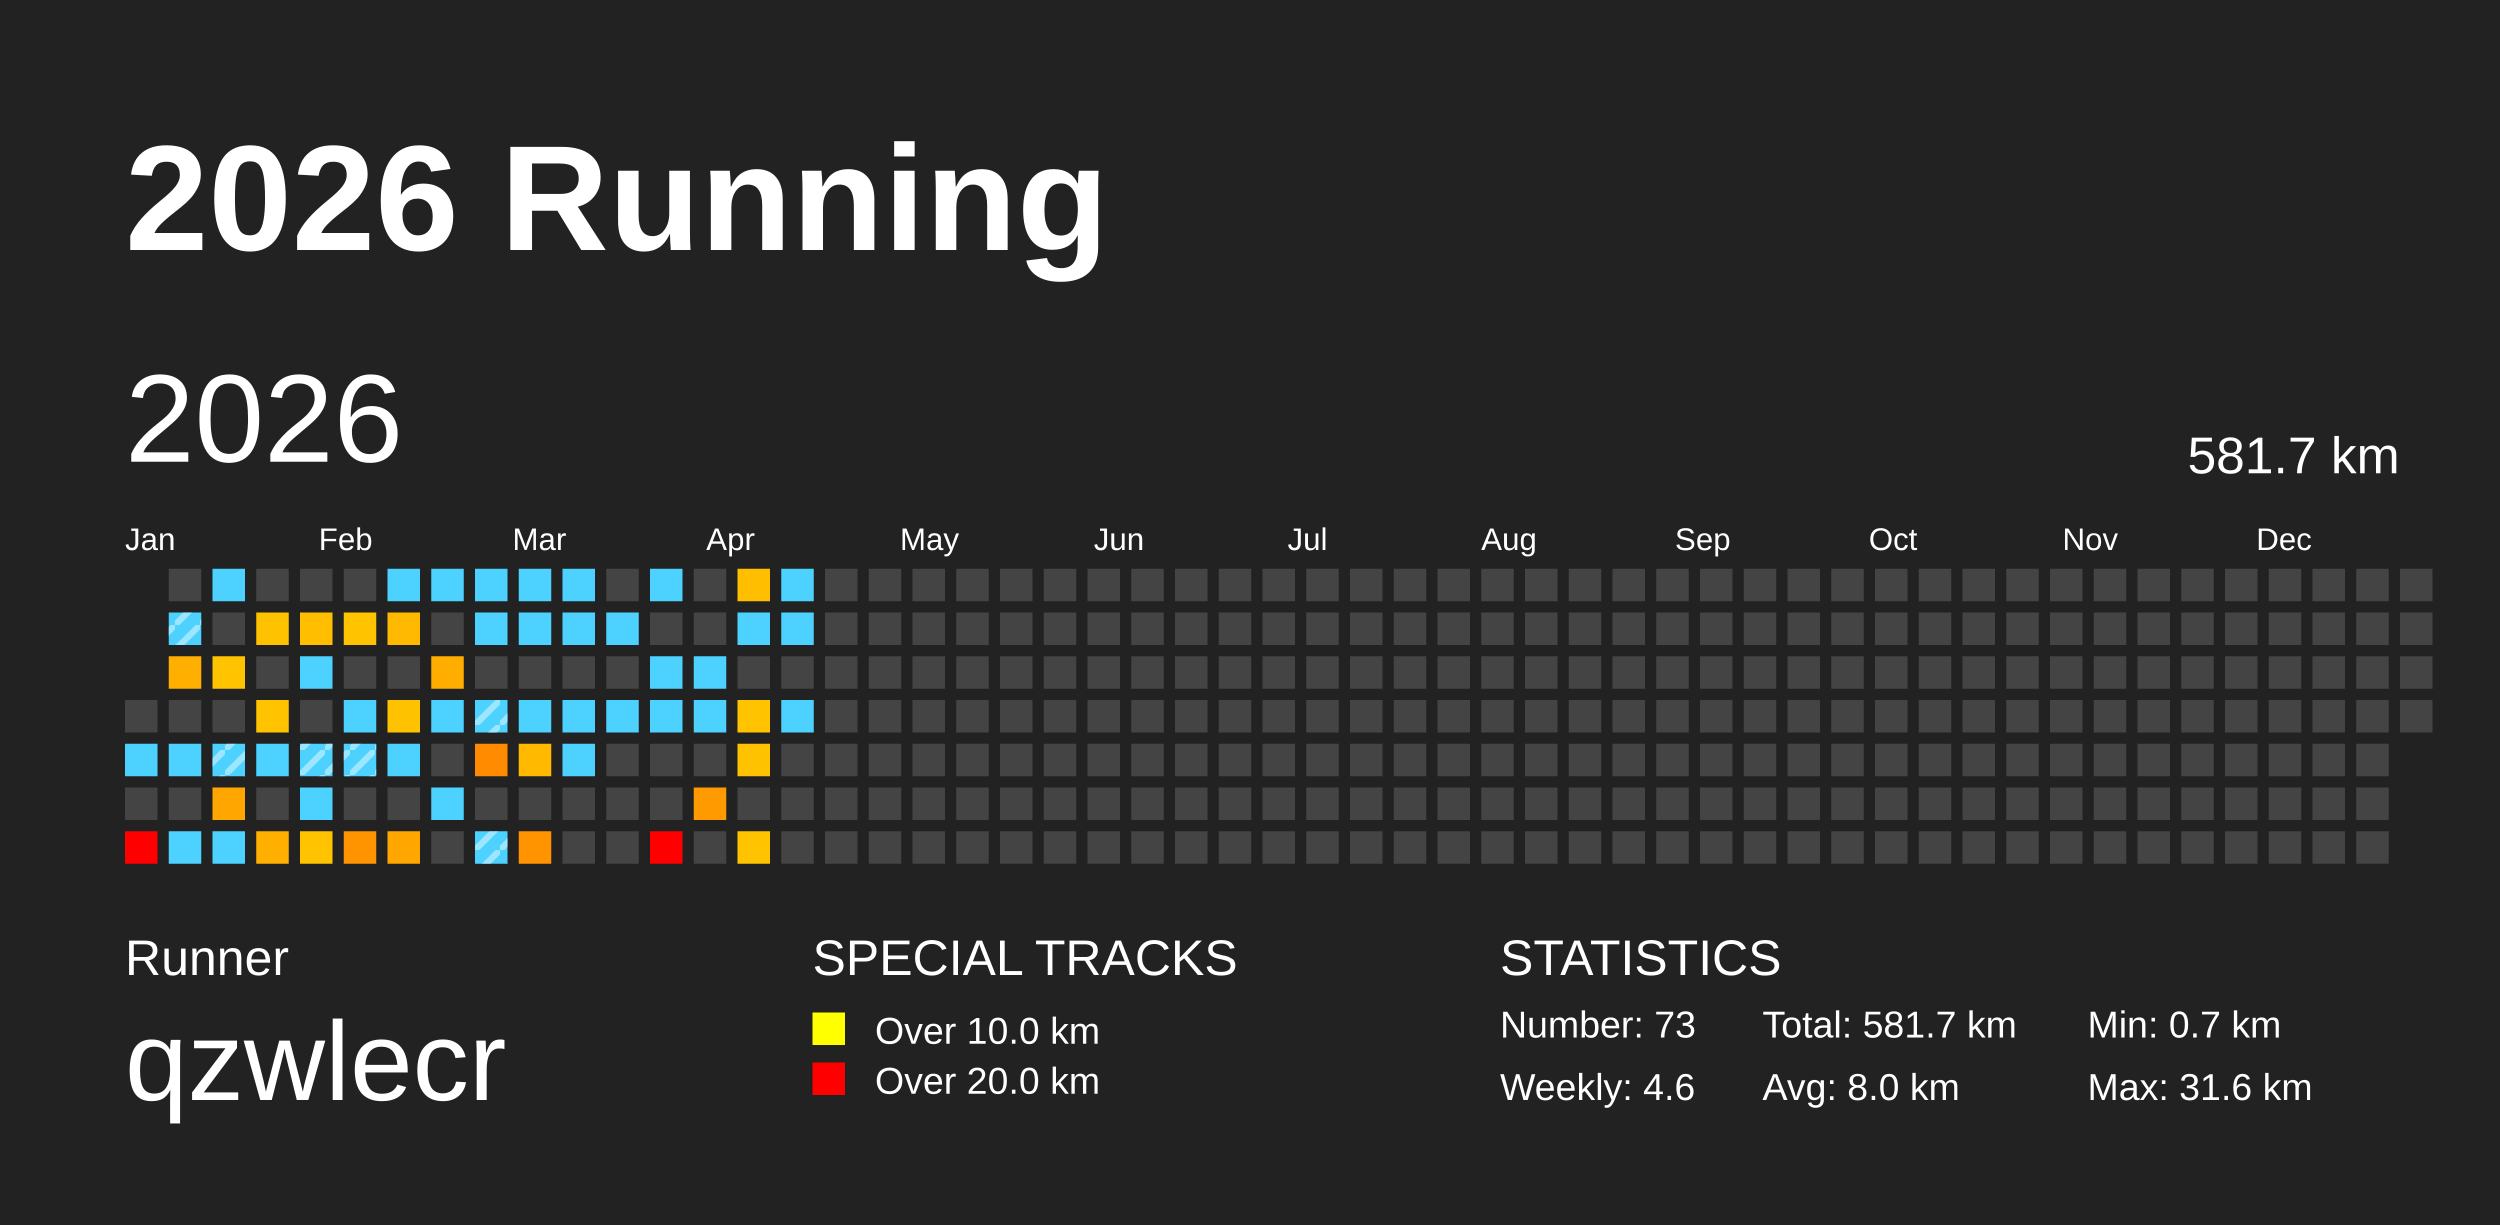
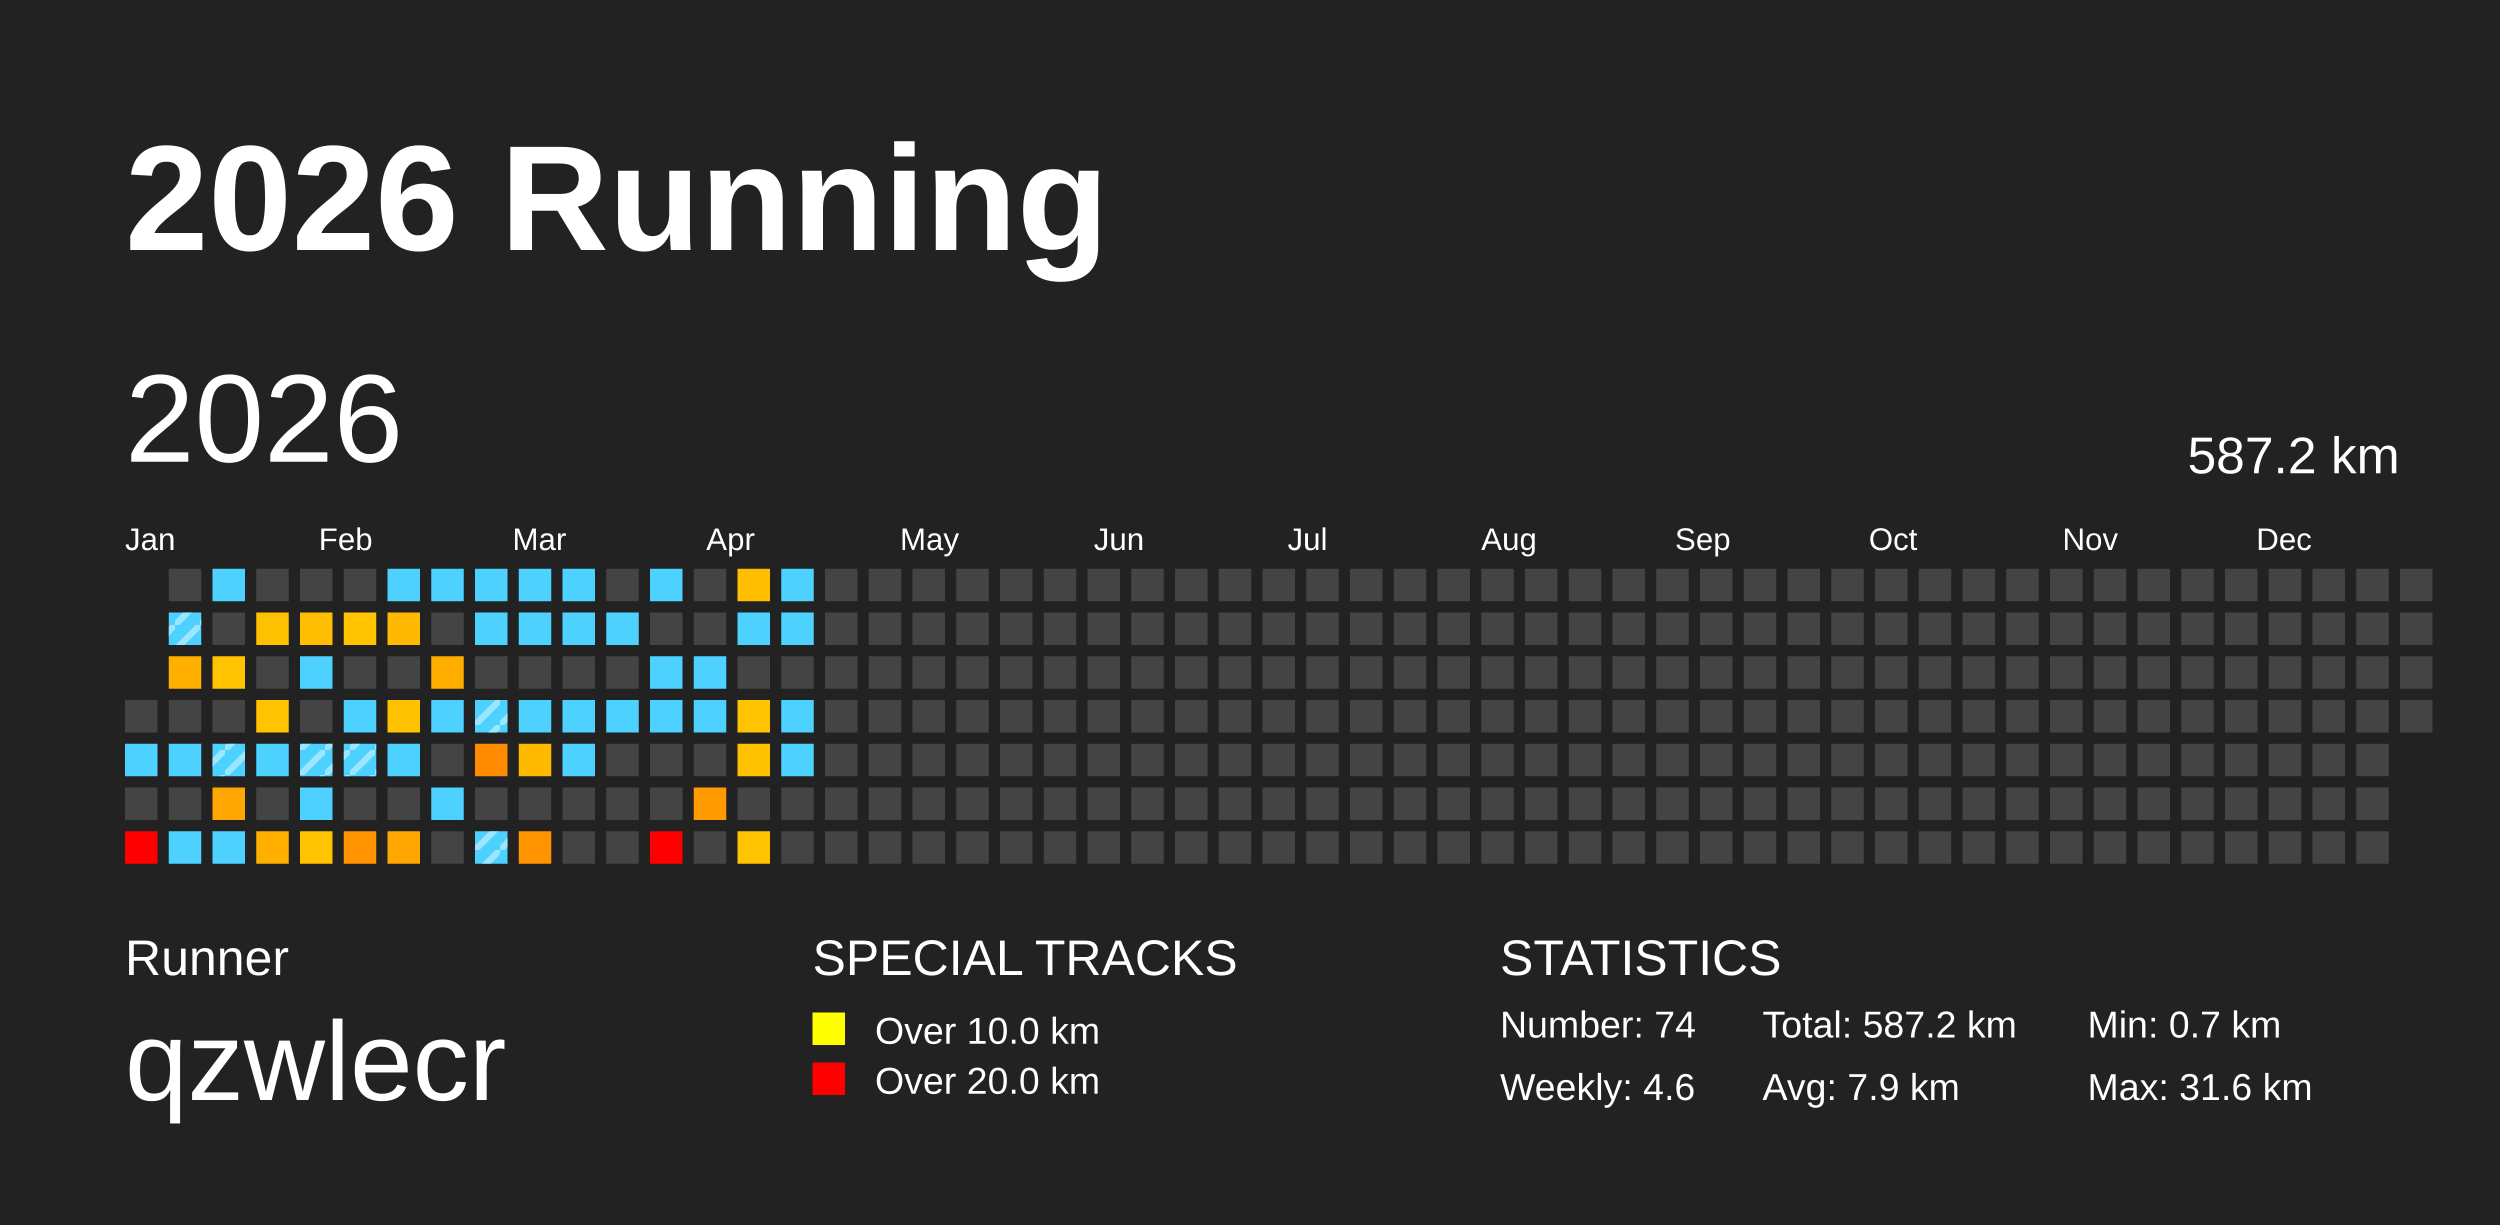
<svg xmlns="http://www.w3.org/2000/svg" baseProfile="full" height="98mm" version="1.1" viewBox="0,0,200,98" width="200mm">
  <defs>
    <pattern height="2" id="indoor-stripe" patternUnits="userSpaceOnUse" width="2">
      <line stroke="white" stroke-opacity="0.45" stroke-width="0.5" x1="0" x2="2" y1="2" y2="0" />
    </pattern>
  </defs>
  <rect fill="#222222" height="98" width="200" x="0" y="0" />
  <text fill="#FFFFFF" style="font-size:12px; font-family:Arial; font-weight:bold;" x="10" y="20">2026 Running</text>
  <text fill="#FFFFFF" style="font-size:4px; font-family:Arial" x="10" y="78">Runner</text>
  <text fill="#FFFFFF" style="font-size:9px; font-family:Arial" x="10" y="88">qzwlecr</text>
  <text fill="#FFFFFF" style="font-size:4px; font-family:Arial" x="65" y="78">SPECIAL TRACKS</text>
  <rect fill="yellow" height="2.6" width="2.6" x="65" y="81" />
  <text fill="#FFFFFF" style="font-size:3px; font-family:Arial" x="70" y="83.5">Over 10.0 km</text>
  <rect fill="red" height="2.6" width="2.6" x="65" y="85" />
  <text fill="#FFFFFF" style="font-size:3px; font-family:Arial" x="70" y="87.5">Over 20.0 km</text>
  <text fill="#FFFFFF" style="font-size:4px; font-family:Arial" x="120" y="78">STATISTICS</text>
-   <text fill="#FFFFFF" style="font-size:3px; font-family:Arial" x="120" y="83">Number: 73</text>
+   <text fill="#FFFFFF" style="font-size:3px; font-family:Arial" x="120" y="83">Number: 74</text>
  <text fill="#FFFFFF" style="font-size:3px; font-family:Arial" x="120" y="88">Weekly: 4.6</text>
-   <text fill="#FFFFFF" style="font-size:3px; font-family:Arial" x="141" y="83">Total: 581.7 km</text>
-   <text fill="#FFFFFF" style="font-size:3px; font-family:Arial" x="141" y="88">Avg: 8.0 km</text>
+   <text fill="#FFFFFF" style="font-size:3px; font-family:Arial" x="141" y="83">Total: 587.2 km</text>
+   <text fill="#FFFFFF" style="font-size:3px; font-family:Arial" x="141" y="88">Avg: 7.9 km</text>
  <text fill="#FFFFFF" style="font-size:3px; font-family:Arial" x="167" y="83">Min: 0.7 km</text>
  <text fill="#FFFFFF" style="font-size:3px; font-family:Arial" x="167" y="88">Max: 31.6 km</text>
  <text dominant-baseline="hanging" fill="#FFFFFF" style="font-size:10.0px; font-family:Arial;" x="10" y="30">2026</text>
-   <text dominant-baseline="hanging" fill="#FFFFFF" style="font-size:4.125px; font-family:Arial;" x="175" y="35">581.7 km</text>
+   <text dominant-baseline="hanging" fill="#FFFFFF" style="font-size:4.125px; font-family:Arial;" x="175" y="35">587.2 km</text>
  <text fill="#FFFFFF" style="font-size:2.5px; font-family:Arial" x="10.0" y="44">Jan</text>
  <text fill="#FFFFFF" style="font-size:2.5px; font-family:Arial" x="25.5" y="44">Feb</text>
  <text fill="#FFFFFF" style="font-size:2.5px; font-family:Arial" x="41.0" y="44">Mar</text>
  <text fill="#FFFFFF" style="font-size:2.5px; font-family:Arial" x="56.5" y="44">Apr</text>
  <text fill="#FFFFFF" style="font-size:2.5px; font-family:Arial" x="72.0" y="44">May</text>
  <text fill="#FFFFFF" style="font-size:2.5px; font-family:Arial" x="87.5" y="44">Jun</text>
  <text fill="#FFFFFF" style="font-size:2.5px; font-family:Arial" x="103.0" y="44">Jul</text>
  <text fill="#FFFFFF" style="font-size:2.5px; font-family:Arial" x="118.5" y="44">Aug</text>
  <text fill="#FFFFFF" style="font-size:2.5px; font-family:Arial" x="134.0" y="44">Sep</text>
  <text fill="#FFFFFF" style="font-size:2.5px; font-family:Arial" x="149.5" y="44">Oct</text>
  <text fill="#FFFFFF" style="font-size:2.5px; font-family:Arial" x="165.0" y="44">Nov</text>
  <text fill="#FFFFFF" style="font-size:2.5px; font-family:Arial" x="180.5" y="44">Dec</text>
  <rect fill="#444444" height="2.6" width="2.6" x="10.0" y="56.0" />
  <rect fill="#4dd2ff" height="2.6" width="2.6" x="10.0" y="59.5" />
  <rect fill="#444444" height="2.6" width="2.6" x="10.0" y="63.0" />
  <rect fill="red" height="2.6" width="2.6" x="10.0" y="66.5" />
  <rect fill="#444444" height="2.6" width="2.6" x="13.5" y="45.5" />
  <rect fill="#4dd2ff" height="2.6" width="2.6" x="13.5" y="49.0" />
  <rect fill="url(#indoor-stripe)" height="2.6" width="2.6" x="13.5" y="49.0" />
  <rect fill="#ffaf00" height="2.6" width="2.6" x="13.5" y="52.5" />
  <rect fill="#444444" height="2.6" width="2.6" x="13.5" y="56.0" />
  <rect fill="#4dd2ff" height="2.6" width="2.6" x="13.5" y="59.5" />
  <rect fill="#444444" height="2.6" width="2.6" x="13.5" y="63.0" />
  <rect fill="#4dd2ff" height="2.6" width="2.6" x="13.5" y="66.5" />
  <rect fill="#4dd2ff" height="2.6" width="2.6" x="17.0" y="45.5" />
  <rect fill="#444444" height="2.6" width="2.6" x="17.0" y="49.0" />
  <rect fill="#ffc300" height="2.6" width="2.6" x="17.0" y="52.5" />
  <rect fill="#444444" height="2.6" width="2.6" x="17.0" y="56.0" />
  <rect fill="#4dd2ff" height="2.6" width="2.6" x="17.0" y="59.5" />
  <rect fill="url(#indoor-stripe)" height="2.6" width="2.6" x="17.0" y="59.5" />
  <rect fill="#ffa700" height="2.6" width="2.6" x="17.0" y="63.0" />
  <rect fill="#4dd2ff" height="2.6" width="2.6" x="17.0" y="66.5" />
  <rect fill="#444444" height="2.6" width="2.6" x="20.5" y="45.5" />
  <rect fill="#ffc200" height="2.6" width="2.6" x="20.5" y="49.0" />
  <rect fill="#444444" height="2.6" width="2.6" x="20.5" y="52.5" />
  <rect fill="#ffc300" height="2.6" width="2.6" x="20.5" y="56.0" />
  <rect fill="#4dd2ff" height="2.6" width="2.6" x="20.5" y="59.5" />
  <rect fill="#444444" height="2.6" width="2.6" x="20.5" y="63.0" />
  <rect fill="#ffaf00" height="2.6" width="2.6" x="20.5" y="66.5" />
  <rect fill="#444444" height="2.6" width="2.6" x="24.0" y="45.5" />
  <rect fill="#ffbf00" height="2.6" width="2.6" x="24.0" y="49.0" />
  <rect fill="#4dd2ff" height="2.6" width="2.6" x="24.0" y="52.5" />
  <rect fill="#444444" height="2.6" width="2.6" x="24.0" y="56.0" />
  <rect fill="#4dd2ff" height="2.6" width="2.6" x="24.0" y="59.5" />
  <rect fill="url(#indoor-stripe)" height="2.6" width="2.6" x="24.0" y="59.5" />
  <rect fill="#4dd2ff" height="2.6" width="2.6" x="24.0" y="63.0" />
  <rect fill="#ffc300" height="2.6" width="2.6" x="24.0" y="66.5" />
  <rect fill="#444444" height="2.6" width="2.6" x="27.5" y="45.5" />
  <rect fill="#ffc300" height="2.6" width="2.6" x="27.5" y="49.0" />
  <rect fill="#444444" height="2.6" width="2.6" x="27.5" y="52.5" />
  <rect fill="#4dd2ff" height="2.6" width="2.6" x="27.5" y="56.0" />
  <rect fill="#4dd2ff" height="2.6" width="2.6" x="27.5" y="59.5" />
  <rect fill="url(#indoor-stripe)" height="2.6" width="2.6" x="27.5" y="59.5" />
  <rect fill="#444444" height="2.6" width="2.6" x="27.5" y="63.0" />
  <rect fill="#ff9300" height="2.6" width="2.6" x="27.5" y="66.5" />
  <rect fill="#4dd2ff" height="2.6" width="2.6" x="31.0" y="45.5" />
  <rect fill="#ffb900" height="2.6" width="2.6" x="31.0" y="49.0" />
  <rect fill="#444444" height="2.6" width="2.6" x="31.0" y="52.5" />
  <rect fill="#ffc200" height="2.6" width="2.6" x="31.0" y="56.0" />
  <rect fill="#4dd2ff" height="2.6" width="2.6" x="31.0" y="59.5" />
  <rect fill="#444444" height="2.6" width="2.6" x="31.0" y="63.0" />
  <rect fill="#ffa600" height="2.6" width="2.6" x="31.0" y="66.5" />
  <rect fill="#4dd2ff" height="2.6" width="2.6" x="34.5" y="45.5" />
  <rect fill="#444444" height="2.6" width="2.6" x="34.5" y="49.0" />
  <rect fill="#ffae00" height="2.6" width="2.6" x="34.5" y="52.5" />
  <rect fill="#4dd2ff" height="2.6" width="2.6" x="34.5" y="56.0" />
  <rect fill="#444444" height="2.6" width="2.6" x="34.5" y="59.5" />
  <rect fill="#4dd2ff" height="2.6" width="2.6" x="34.5" y="63.0" />
  <rect fill="#444444" height="2.6" width="2.6" x="34.5" y="66.5" />
  <rect fill="#4dd2ff" height="2.6" width="2.6" x="38.0" y="45.5" />
  <rect fill="#4dd2ff" height="2.6" width="2.6" x="38.0" y="49.0" />
  <rect fill="#444444" height="2.6" width="2.6" x="38.0" y="52.5" />
  <rect fill="#4dd2ff" height="2.6" width="2.6" x="38.0" y="56.0" />
  <rect fill="url(#indoor-stripe)" height="2.6" width="2.6" x="38.0" y="56.0" />
  <rect fill="#ff8c00" height="2.6" width="2.6" x="38.0" y="59.5" />
  <rect fill="#444444" height="2.6" width="2.6" x="38.0" y="63.0" />
  <rect fill="#4dd2ff" height="2.6" width="2.6" x="38.0" y="66.5" />
  <rect fill="url(#indoor-stripe)" height="2.6" width="2.6" x="38.0" y="66.5" />
  <rect fill="#4dd2ff" height="2.6" width="2.6" x="41.5" y="45.5" />
  <rect fill="#4dd2ff" height="2.6" width="2.6" x="41.5" y="49.0" />
  <rect fill="#444444" height="2.6" width="2.6" x="41.5" y="52.5" />
  <rect fill="#4dd2ff" height="2.6" width="2.6" x="41.5" y="56.0" />
  <rect fill="#ffba00" height="2.6" width="2.6" x="41.5" y="59.5" />
  <rect fill="#444444" height="2.6" width="2.6" x="41.5" y="63.0" />
  <rect fill="#ff9400" height="2.6" width="2.6" x="41.5" y="66.5" />
  <rect fill="#4dd2ff" height="2.6" width="2.6" x="45.0" y="45.5" />
  <rect fill="#4dd2ff" height="2.6" width="2.6" x="45.0" y="49.0" />
  <rect fill="#444444" height="2.6" width="2.6" x="45.0" y="52.5" />
  <rect fill="#4dd2ff" height="2.6" width="2.6" x="45.0" y="56.0" />
  <rect fill="#4dd2ff" height="2.6" width="2.6" x="45.0" y="59.5" />
  <rect fill="#444444" height="2.6" width="2.6" x="45.0" y="63.0" />
  <rect fill="#444444" height="2.6" width="2.6" x="45.0" y="66.5" />
  <rect fill="#444444" height="2.6" width="2.6" x="48.5" y="45.5" />
  <rect fill="#4dd2ff" height="2.6" width="2.6" x="48.5" y="49.0" />
  <rect fill="#444444" height="2.6" width="2.6" x="48.5" y="52.5" />
  <rect fill="#4dd2ff" height="2.6" width="2.6" x="48.5" y="56.0" />
  <rect fill="#444444" height="2.6" width="2.6" x="48.5" y="59.5" />
  <rect fill="#444444" height="2.6" width="2.6" x="48.5" y="63.0" />
  <rect fill="#444444" height="2.6" width="2.6" x="48.5" y="66.5" />
  <rect fill="#4dd2ff" height="2.6" width="2.6" x="52.0" y="45.5" />
  <rect fill="#444444" height="2.6" width="2.6" x="52.0" y="49.0" />
  <rect fill="#4dd2ff" height="2.6" width="2.6" x="52.0" y="52.5" />
  <rect fill="#4dd2ff" height="2.6" width="2.6" x="52.0" y="56.0" />
  <rect fill="#444444" height="2.6" width="2.6" x="52.0" y="59.5" />
  <rect fill="#444444" height="2.6" width="2.6" x="52.0" y="63.0" />
  <rect fill="red" height="2.6" width="2.6" x="52.0" y="66.5" />
  <rect fill="#444444" height="2.6" width="2.6" x="55.5" y="45.5" />
  <rect fill="#444444" height="2.6" width="2.6" x="55.5" y="49.0" />
  <rect fill="#4dd2ff" height="2.6" width="2.6" x="55.5" y="52.5" />
  <rect fill="#4dd2ff" height="2.6" width="2.6" x="55.5" y="56.0" />
  <rect fill="#444444" height="2.6" width="2.6" x="55.5" y="59.5" />
  <rect fill="#ff9a00" height="2.6" width="2.6" x="55.5" y="63.0" />
  <rect fill="#444444" height="2.6" width="2.6" x="55.5" y="66.5" />
  <rect fill="#ffbe00" height="2.6" width="2.6" x="59.0" y="45.5" />
  <rect fill="#4dd2ff" height="2.6" width="2.6" x="59.0" y="49.0" />
  <rect fill="#444444" height="2.6" width="2.6" x="59.0" y="52.5" />
  <rect fill="#ffc300" height="2.6" width="2.6" x="59.0" y="56.0" />
  <rect fill="#ffc200" height="2.6" width="2.6" x="59.0" y="59.5" />
  <rect fill="#444444" height="2.6" width="2.6" x="59.0" y="63.0" />
  <rect fill="#ffc300" height="2.6" width="2.6" x="59.0" y="66.5" />
  <rect fill="#4dd2ff" height="2.6" width="2.6" x="62.5" y="45.5" />
  <rect fill="#4dd2ff" height="2.6" width="2.6" x="62.5" y="49.0" />
  <rect fill="#444444" height="2.6" width="2.6" x="62.5" y="52.5" />
  <rect fill="#4dd2ff" height="2.6" width="2.6" x="62.5" y="56.0" />
-   <rect fill="#444444" height="2.6" width="2.6" x="62.5" y="59.5" />
+   <rect fill="#4dd2ff" height="2.6" width="2.6" x="62.5" y="59.5" />
  <rect fill="#444444" height="2.6" width="2.6" x="62.5" y="63.0" />
  <rect fill="#444444" height="2.6" width="2.6" x="62.5" y="66.5" />
  <rect fill="#444444" height="2.6" width="2.6" x="66.0" y="45.5" />
  <rect fill="#444444" height="2.6" width="2.6" x="66.0" y="49.0" />
  <rect fill="#444444" height="2.6" width="2.6" x="66.0" y="52.5" />
  <rect fill="#444444" height="2.6" width="2.6" x="66.0" y="56.0" />
  <rect fill="#444444" height="2.6" width="2.6" x="66.0" y="59.5" />
  <rect fill="#444444" height="2.6" width="2.6" x="66.0" y="63.0" />
  <rect fill="#444444" height="2.6" width="2.6" x="66.0" y="66.5" />
  <rect fill="#444444" height="2.6" width="2.6" x="69.5" y="45.5" />
  <rect fill="#444444" height="2.6" width="2.6" x="69.5" y="49.0" />
  <rect fill="#444444" height="2.6" width="2.6" x="69.5" y="52.5" />
  <rect fill="#444444" height="2.6" width="2.6" x="69.5" y="56.0" />
  <rect fill="#444444" height="2.6" width="2.6" x="69.5" y="59.5" />
  <rect fill="#444444" height="2.6" width="2.6" x="69.5" y="63.0" />
  <rect fill="#444444" height="2.6" width="2.6" x="69.5" y="66.5" />
  <rect fill="#444444" height="2.6" width="2.6" x="73.0" y="45.5" />
  <rect fill="#444444" height="2.6" width="2.6" x="73.0" y="49.0" />
  <rect fill="#444444" height="2.6" width="2.6" x="73.0" y="52.5" />
  <rect fill="#444444" height="2.6" width="2.6" x="73.0" y="56.0" />
  <rect fill="#444444" height="2.6" width="2.6" x="73.0" y="59.5" />
  <rect fill="#444444" height="2.6" width="2.6" x="73.0" y="63.0" />
  <rect fill="#444444" height="2.6" width="2.6" x="73.0" y="66.5" />
  <rect fill="#444444" height="2.6" width="2.6" x="76.5" y="45.5" />
  <rect fill="#444444" height="2.6" width="2.6" x="76.5" y="49.0" />
  <rect fill="#444444" height="2.6" width="2.6" x="76.5" y="52.5" />
  <rect fill="#444444" height="2.6" width="2.6" x="76.5" y="56.0" />
  <rect fill="#444444" height="2.6" width="2.6" x="76.5" y="59.5" />
  <rect fill="#444444" height="2.6" width="2.6" x="76.5" y="63.0" />
  <rect fill="#444444" height="2.6" width="2.6" x="76.5" y="66.5" />
  <rect fill="#444444" height="2.6" width="2.6" x="80.0" y="45.5" />
  <rect fill="#444444" height="2.6" width="2.6" x="80.0" y="49.0" />
  <rect fill="#444444" height="2.6" width="2.6" x="80.0" y="52.5" />
  <rect fill="#444444" height="2.6" width="2.6" x="80.0" y="56.0" />
  <rect fill="#444444" height="2.6" width="2.6" x="80.0" y="59.5" />
  <rect fill="#444444" height="2.6" width="2.6" x="80.0" y="63.0" />
  <rect fill="#444444" height="2.6" width="2.6" x="80.0" y="66.5" />
  <rect fill="#444444" height="2.6" width="2.6" x="83.5" y="45.5" />
  <rect fill="#444444" height="2.6" width="2.6" x="83.5" y="49.0" />
  <rect fill="#444444" height="2.6" width="2.6" x="83.5" y="52.5" />
  <rect fill="#444444" height="2.6" width="2.6" x="83.5" y="56.0" />
  <rect fill="#444444" height="2.6" width="2.6" x="83.5" y="59.5" />
  <rect fill="#444444" height="2.6" width="2.6" x="83.5" y="63.0" />
  <rect fill="#444444" height="2.6" width="2.6" x="83.5" y="66.5" />
  <rect fill="#444444" height="2.6" width="2.6" x="87.0" y="45.5" />
  <rect fill="#444444" height="2.6" width="2.6" x="87.0" y="49.0" />
  <rect fill="#444444" height="2.6" width="2.6" x="87.0" y="52.5" />
  <rect fill="#444444" height="2.6" width="2.6" x="87.0" y="56.0" />
  <rect fill="#444444" height="2.6" width="2.6" x="87.0" y="59.5" />
  <rect fill="#444444" height="2.6" width="2.6" x="87.0" y="63.0" />
  <rect fill="#444444" height="2.6" width="2.6" x="87.0" y="66.5" />
  <rect fill="#444444" height="2.6" width="2.6" x="90.5" y="45.5" />
  <rect fill="#444444" height="2.6" width="2.6" x="90.5" y="49.0" />
  <rect fill="#444444" height="2.6" width="2.6" x="90.5" y="52.5" />
  <rect fill="#444444" height="2.6" width="2.6" x="90.5" y="56.0" />
  <rect fill="#444444" height="2.6" width="2.6" x="90.5" y="59.5" />
  <rect fill="#444444" height="2.6" width="2.6" x="90.5" y="63.0" />
  <rect fill="#444444" height="2.6" width="2.6" x="90.5" y="66.5" />
  <rect fill="#444444" height="2.6" width="2.6" x="94.0" y="45.5" />
  <rect fill="#444444" height="2.6" width="2.6" x="94.0" y="49.0" />
  <rect fill="#444444" height="2.6" width="2.6" x="94.0" y="52.5" />
  <rect fill="#444444" height="2.6" width="2.6" x="94.0" y="56.0" />
  <rect fill="#444444" height="2.6" width="2.6" x="94.0" y="59.5" />
  <rect fill="#444444" height="2.6" width="2.6" x="94.0" y="63.0" />
  <rect fill="#444444" height="2.6" width="2.6" x="94.0" y="66.5" />
  <rect fill="#444444" height="2.6" width="2.6" x="97.5" y="45.5" />
  <rect fill="#444444" height="2.6" width="2.6" x="97.5" y="49.0" />
  <rect fill="#444444" height="2.6" width="2.6" x="97.5" y="52.5" />
  <rect fill="#444444" height="2.6" width="2.6" x="97.5" y="56.0" />
  <rect fill="#444444" height="2.6" width="2.6" x="97.5" y="59.5" />
  <rect fill="#444444" height="2.6" width="2.6" x="97.5" y="63.0" />
  <rect fill="#444444" height="2.6" width="2.6" x="97.5" y="66.5" />
  <rect fill="#444444" height="2.6" width="2.6" x="101.0" y="45.5" />
  <rect fill="#444444" height="2.6" width="2.6" x="101.0" y="49.0" />
  <rect fill="#444444" height="2.6" width="2.6" x="101.0" y="52.5" />
  <rect fill="#444444" height="2.6" width="2.6" x="101.0" y="56.0" />
  <rect fill="#444444" height="2.6" width="2.6" x="101.0" y="59.5" />
  <rect fill="#444444" height="2.6" width="2.6" x="101.0" y="63.0" />
  <rect fill="#444444" height="2.6" width="2.6" x="101.0" y="66.5" />
  <rect fill="#444444" height="2.6" width="2.6" x="104.5" y="45.5" />
  <rect fill="#444444" height="2.6" width="2.6" x="104.5" y="49.0" />
  <rect fill="#444444" height="2.6" width="2.6" x="104.5" y="52.5" />
  <rect fill="#444444" height="2.6" width="2.6" x="104.5" y="56.0" />
  <rect fill="#444444" height="2.6" width="2.6" x="104.5" y="59.5" />
  <rect fill="#444444" height="2.6" width="2.6" x="104.5" y="63.0" />
  <rect fill="#444444" height="2.6" width="2.6" x="104.5" y="66.5" />
  <rect fill="#444444" height="2.6" width="2.6" x="108.0" y="45.5" />
  <rect fill="#444444" height="2.6" width="2.6" x="108.0" y="49.0" />
  <rect fill="#444444" height="2.6" width="2.6" x="108.0" y="52.5" />
  <rect fill="#444444" height="2.6" width="2.6" x="108.0" y="56.0" />
  <rect fill="#444444" height="2.6" width="2.6" x="108.0" y="59.5" />
  <rect fill="#444444" height="2.6" width="2.6" x="108.0" y="63.0" />
  <rect fill="#444444" height="2.6" width="2.6" x="108.0" y="66.5" />
  <rect fill="#444444" height="2.6" width="2.6" x="111.5" y="45.5" />
  <rect fill="#444444" height="2.6" width="2.6" x="111.5" y="49.0" />
  <rect fill="#444444" height="2.6" width="2.6" x="111.5" y="52.5" />
  <rect fill="#444444" height="2.6" width="2.6" x="111.5" y="56.0" />
  <rect fill="#444444" height="2.6" width="2.6" x="111.5" y="59.5" />
  <rect fill="#444444" height="2.6" width="2.6" x="111.5" y="63.0" />
  <rect fill="#444444" height="2.6" width="2.6" x="111.5" y="66.5" />
  <rect fill="#444444" height="2.6" width="2.6" x="115.0" y="45.5" />
  <rect fill="#444444" height="2.6" width="2.6" x="115.0" y="49.0" />
  <rect fill="#444444" height="2.6" width="2.6" x="115.0" y="52.5" />
  <rect fill="#444444" height="2.6" width="2.6" x="115.0" y="56.0" />
  <rect fill="#444444" height="2.6" width="2.6" x="115.0" y="59.5" />
  <rect fill="#444444" height="2.6" width="2.6" x="115.0" y="63.0" />
  <rect fill="#444444" height="2.6" width="2.6" x="115.0" y="66.5" />
  <rect fill="#444444" height="2.6" width="2.6" x="118.5" y="45.5" />
  <rect fill="#444444" height="2.6" width="2.6" x="118.5" y="49.0" />
  <rect fill="#444444" height="2.6" width="2.6" x="118.5" y="52.5" />
  <rect fill="#444444" height="2.6" width="2.6" x="118.5" y="56.0" />
  <rect fill="#444444" height="2.6" width="2.6" x="118.5" y="59.5" />
  <rect fill="#444444" height="2.6" width="2.6" x="118.5" y="63.0" />
  <rect fill="#444444" height="2.6" width="2.6" x="118.5" y="66.5" />
  <rect fill="#444444" height="2.6" width="2.6" x="122.0" y="45.5" />
  <rect fill="#444444" height="2.6" width="2.6" x="122.0" y="49.0" />
  <rect fill="#444444" height="2.6" width="2.6" x="122.0" y="52.5" />
  <rect fill="#444444" height="2.6" width="2.6" x="122.0" y="56.0" />
  <rect fill="#444444" height="2.6" width="2.6" x="122.0" y="59.5" />
  <rect fill="#444444" height="2.6" width="2.6" x="122.0" y="63.0" />
  <rect fill="#444444" height="2.6" width="2.6" x="122.0" y="66.5" />
  <rect fill="#444444" height="2.6" width="2.6" x="125.5" y="45.5" />
  <rect fill="#444444" height="2.6" width="2.6" x="125.5" y="49.0" />
  <rect fill="#444444" height="2.6" width="2.6" x="125.5" y="52.5" />
  <rect fill="#444444" height="2.6" width="2.6" x="125.5" y="56.0" />
  <rect fill="#444444" height="2.6" width="2.6" x="125.5" y="59.5" />
  <rect fill="#444444" height="2.6" width="2.6" x="125.5" y="63.0" />
  <rect fill="#444444" height="2.6" width="2.6" x="125.5" y="66.5" />
  <rect fill="#444444" height="2.6" width="2.6" x="129.0" y="45.5" />
  <rect fill="#444444" height="2.6" width="2.6" x="129.0" y="49.0" />
  <rect fill="#444444" height="2.6" width="2.6" x="129.0" y="52.5" />
  <rect fill="#444444" height="2.6" width="2.6" x="129.0" y="56.0" />
  <rect fill="#444444" height="2.6" width="2.6" x="129.0" y="59.5" />
  <rect fill="#444444" height="2.6" width="2.6" x="129.0" y="63.0" />
  <rect fill="#444444" height="2.6" width="2.6" x="129.0" y="66.5" />
  <rect fill="#444444" height="2.6" width="2.6" x="132.5" y="45.5" />
  <rect fill="#444444" height="2.6" width="2.6" x="132.5" y="49.0" />
  <rect fill="#444444" height="2.6" width="2.6" x="132.5" y="52.5" />
  <rect fill="#444444" height="2.6" width="2.6" x="132.5" y="56.0" />
  <rect fill="#444444" height="2.6" width="2.6" x="132.5" y="59.5" />
  <rect fill="#444444" height="2.6" width="2.6" x="132.5" y="63.0" />
  <rect fill="#444444" height="2.6" width="2.6" x="132.5" y="66.5" />
  <rect fill="#444444" height="2.6" width="2.6" x="136.0" y="45.5" />
  <rect fill="#444444" height="2.6" width="2.6" x="136.0" y="49.0" />
  <rect fill="#444444" height="2.6" width="2.6" x="136.0" y="52.5" />
  <rect fill="#444444" height="2.6" width="2.6" x="136.0" y="56.0" />
  <rect fill="#444444" height="2.6" width="2.6" x="136.0" y="59.5" />
  <rect fill="#444444" height="2.6" width="2.6" x="136.0" y="63.0" />
  <rect fill="#444444" height="2.6" width="2.6" x="136.0" y="66.5" />
  <rect fill="#444444" height="2.6" width="2.6" x="139.5" y="45.5" />
  <rect fill="#444444" height="2.6" width="2.6" x="139.5" y="49.0" />
  <rect fill="#444444" height="2.6" width="2.6" x="139.5" y="52.5" />
  <rect fill="#444444" height="2.6" width="2.6" x="139.5" y="56.0" />
  <rect fill="#444444" height="2.6" width="2.6" x="139.5" y="59.5" />
  <rect fill="#444444" height="2.6" width="2.6" x="139.5" y="63.0" />
  <rect fill="#444444" height="2.6" width="2.6" x="139.5" y="66.5" />
  <rect fill="#444444" height="2.6" width="2.6" x="143.0" y="45.5" />
  <rect fill="#444444" height="2.6" width="2.6" x="143.0" y="49.0" />
  <rect fill="#444444" height="2.6" width="2.6" x="143.0" y="52.5" />
  <rect fill="#444444" height="2.6" width="2.6" x="143.0" y="56.0" />
  <rect fill="#444444" height="2.6" width="2.6" x="143.0" y="59.5" />
  <rect fill="#444444" height="2.6" width="2.6" x="143.0" y="63.0" />
  <rect fill="#444444" height="2.6" width="2.6" x="143.0" y="66.5" />
  <rect fill="#444444" height="2.6" width="2.6" x="146.5" y="45.5" />
  <rect fill="#444444" height="2.6" width="2.6" x="146.5" y="49.0" />
  <rect fill="#444444" height="2.6" width="2.6" x="146.5" y="52.5" />
  <rect fill="#444444" height="2.6" width="2.6" x="146.5" y="56.0" />
  <rect fill="#444444" height="2.6" width="2.6" x="146.5" y="59.5" />
  <rect fill="#444444" height="2.6" width="2.6" x="146.5" y="63.0" />
  <rect fill="#444444" height="2.6" width="2.6" x="146.5" y="66.5" />
  <rect fill="#444444" height="2.6" width="2.6" x="150.0" y="45.5" />
  <rect fill="#444444" height="2.6" width="2.6" x="150.0" y="49.0" />
  <rect fill="#444444" height="2.6" width="2.6" x="150.0" y="52.5" />
  <rect fill="#444444" height="2.6" width="2.6" x="150.0" y="56.0" />
  <rect fill="#444444" height="2.6" width="2.6" x="150.0" y="59.5" />
  <rect fill="#444444" height="2.6" width="2.6" x="150.0" y="63.0" />
  <rect fill="#444444" height="2.6" width="2.6" x="150.0" y="66.5" />
  <rect fill="#444444" height="2.6" width="2.6" x="153.5" y="45.5" />
  <rect fill="#444444" height="2.6" width="2.6" x="153.5" y="49.0" />
  <rect fill="#444444" height="2.6" width="2.6" x="153.5" y="52.5" />
  <rect fill="#444444" height="2.6" width="2.6" x="153.5" y="56.0" />
  <rect fill="#444444" height="2.6" width="2.6" x="153.5" y="59.5" />
  <rect fill="#444444" height="2.6" width="2.6" x="153.5" y="63.0" />
  <rect fill="#444444" height="2.6" width="2.6" x="153.5" y="66.5" />
  <rect fill="#444444" height="2.6" width="2.6" x="157.0" y="45.5" />
  <rect fill="#444444" height="2.6" width="2.6" x="157.0" y="49.0" />
  <rect fill="#444444" height="2.6" width="2.6" x="157.0" y="52.5" />
  <rect fill="#444444" height="2.6" width="2.6" x="157.0" y="56.0" />
  <rect fill="#444444" height="2.6" width="2.6" x="157.0" y="59.5" />
  <rect fill="#444444" height="2.6" width="2.6" x="157.0" y="63.0" />
  <rect fill="#444444" height="2.6" width="2.6" x="157.0" y="66.5" />
  <rect fill="#444444" height="2.6" width="2.6" x="160.5" y="45.5" />
  <rect fill="#444444" height="2.6" width="2.6" x="160.5" y="49.0" />
  <rect fill="#444444" height="2.6" width="2.6" x="160.5" y="52.5" />
  <rect fill="#444444" height="2.6" width="2.6" x="160.5" y="56.0" />
  <rect fill="#444444" height="2.6" width="2.6" x="160.5" y="59.5" />
  <rect fill="#444444" height="2.6" width="2.6" x="160.5" y="63.0" />
  <rect fill="#444444" height="2.6" width="2.6" x="160.5" y="66.5" />
  <rect fill="#444444" height="2.6" width="2.6" x="164.0" y="45.5" />
  <rect fill="#444444" height="2.6" width="2.6" x="164.0" y="49.0" />
  <rect fill="#444444" height="2.6" width="2.6" x="164.0" y="52.5" />
  <rect fill="#444444" height="2.6" width="2.6" x="164.0" y="56.0" />
  <rect fill="#444444" height="2.6" width="2.6" x="164.0" y="59.5" />
  <rect fill="#444444" height="2.6" width="2.6" x="164.0" y="63.0" />
  <rect fill="#444444" height="2.6" width="2.6" x="164.0" y="66.5" />
  <rect fill="#444444" height="2.6" width="2.6" x="167.5" y="45.5" />
  <rect fill="#444444" height="2.6" width="2.6" x="167.5" y="49.0" />
  <rect fill="#444444" height="2.6" width="2.6" x="167.5" y="52.5" />
  <rect fill="#444444" height="2.6" width="2.6" x="167.5" y="56.0" />
  <rect fill="#444444" height="2.6" width="2.6" x="167.5" y="59.5" />
  <rect fill="#444444" height="2.6" width="2.6" x="167.5" y="63.0" />
  <rect fill="#444444" height="2.6" width="2.6" x="167.5" y="66.5" />
  <rect fill="#444444" height="2.6" width="2.6" x="171.0" y="45.5" />
  <rect fill="#444444" height="2.6" width="2.6" x="171.0" y="49.0" />
  <rect fill="#444444" height="2.6" width="2.6" x="171.0" y="52.5" />
  <rect fill="#444444" height="2.6" width="2.6" x="171.0" y="56.0" />
  <rect fill="#444444" height="2.6" width="2.6" x="171.0" y="59.5" />
  <rect fill="#444444" height="2.6" width="2.6" x="171.0" y="63.0" />
  <rect fill="#444444" height="2.6" width="2.6" x="171.0" y="66.5" />
  <rect fill="#444444" height="2.6" width="2.6" x="174.5" y="45.5" />
  <rect fill="#444444" height="2.6" width="2.6" x="174.5" y="49.0" />
  <rect fill="#444444" height="2.6" width="2.6" x="174.5" y="52.5" />
  <rect fill="#444444" height="2.6" width="2.6" x="174.5" y="56.0" />
  <rect fill="#444444" height="2.6" width="2.6" x="174.5" y="59.5" />
  <rect fill="#444444" height="2.6" width="2.6" x="174.5" y="63.0" />
  <rect fill="#444444" height="2.6" width="2.6" x="174.5" y="66.5" />
  <rect fill="#444444" height="2.6" width="2.6" x="178.0" y="45.5" />
  <rect fill="#444444" height="2.6" width="2.6" x="178.0" y="49.0" />
  <rect fill="#444444" height="2.6" width="2.6" x="178.0" y="52.5" />
  <rect fill="#444444" height="2.6" width="2.6" x="178.0" y="56.0" />
  <rect fill="#444444" height="2.6" width="2.6" x="178.0" y="59.5" />
  <rect fill="#444444" height="2.6" width="2.6" x="178.0" y="63.0" />
  <rect fill="#444444" height="2.6" width="2.6" x="178.0" y="66.5" />
  <rect fill="#444444" height="2.6" width="2.6" x="181.5" y="45.5" />
  <rect fill="#444444" height="2.6" width="2.6" x="181.5" y="49.0" />
  <rect fill="#444444" height="2.6" width="2.6" x="181.5" y="52.5" />
  <rect fill="#444444" height="2.6" width="2.6" x="181.5" y="56.0" />
  <rect fill="#444444" height="2.6" width="2.6" x="181.5" y="59.5" />
  <rect fill="#444444" height="2.6" width="2.6" x="181.5" y="63.0" />
  <rect fill="#444444" height="2.6" width="2.6" x="181.5" y="66.5" />
  <rect fill="#444444" height="2.6" width="2.6" x="185.0" y="45.5" />
  <rect fill="#444444" height="2.6" width="2.6" x="185.0" y="49.0" />
  <rect fill="#444444" height="2.6" width="2.6" x="185.0" y="52.5" />
  <rect fill="#444444" height="2.6" width="2.6" x="185.0" y="56.0" />
  <rect fill="#444444" height="2.6" width="2.6" x="185.0" y="59.5" />
  <rect fill="#444444" height="2.6" width="2.6" x="185.0" y="63.0" />
  <rect fill="#444444" height="2.6" width="2.6" x="185.0" y="66.5" />
  <rect fill="#444444" height="2.6" width="2.6" x="188.5" y="45.5" />
  <rect fill="#444444" height="2.6" width="2.6" x="188.5" y="49.0" />
  <rect fill="#444444" height="2.6" width="2.6" x="188.5" y="52.5" />
  <rect fill="#444444" height="2.6" width="2.6" x="188.5" y="56.0" />
  <rect fill="#444444" height="2.6" width="2.6" x="188.5" y="59.5" />
  <rect fill="#444444" height="2.6" width="2.6" x="188.5" y="63.0" />
  <rect fill="#444444" height="2.6" width="2.6" x="188.5" y="66.5" />
  <rect fill="#444444" height="2.6" width="2.6" x="192.0" y="45.5" />
  <rect fill="#444444" height="2.6" width="2.6" x="192.0" y="49.0" />
  <rect fill="#444444" height="2.6" width="2.6" x="192.0" y="52.5" />
  <rect fill="#444444" height="2.6" width="2.6" x="192.0" y="56.0" />
</svg>
